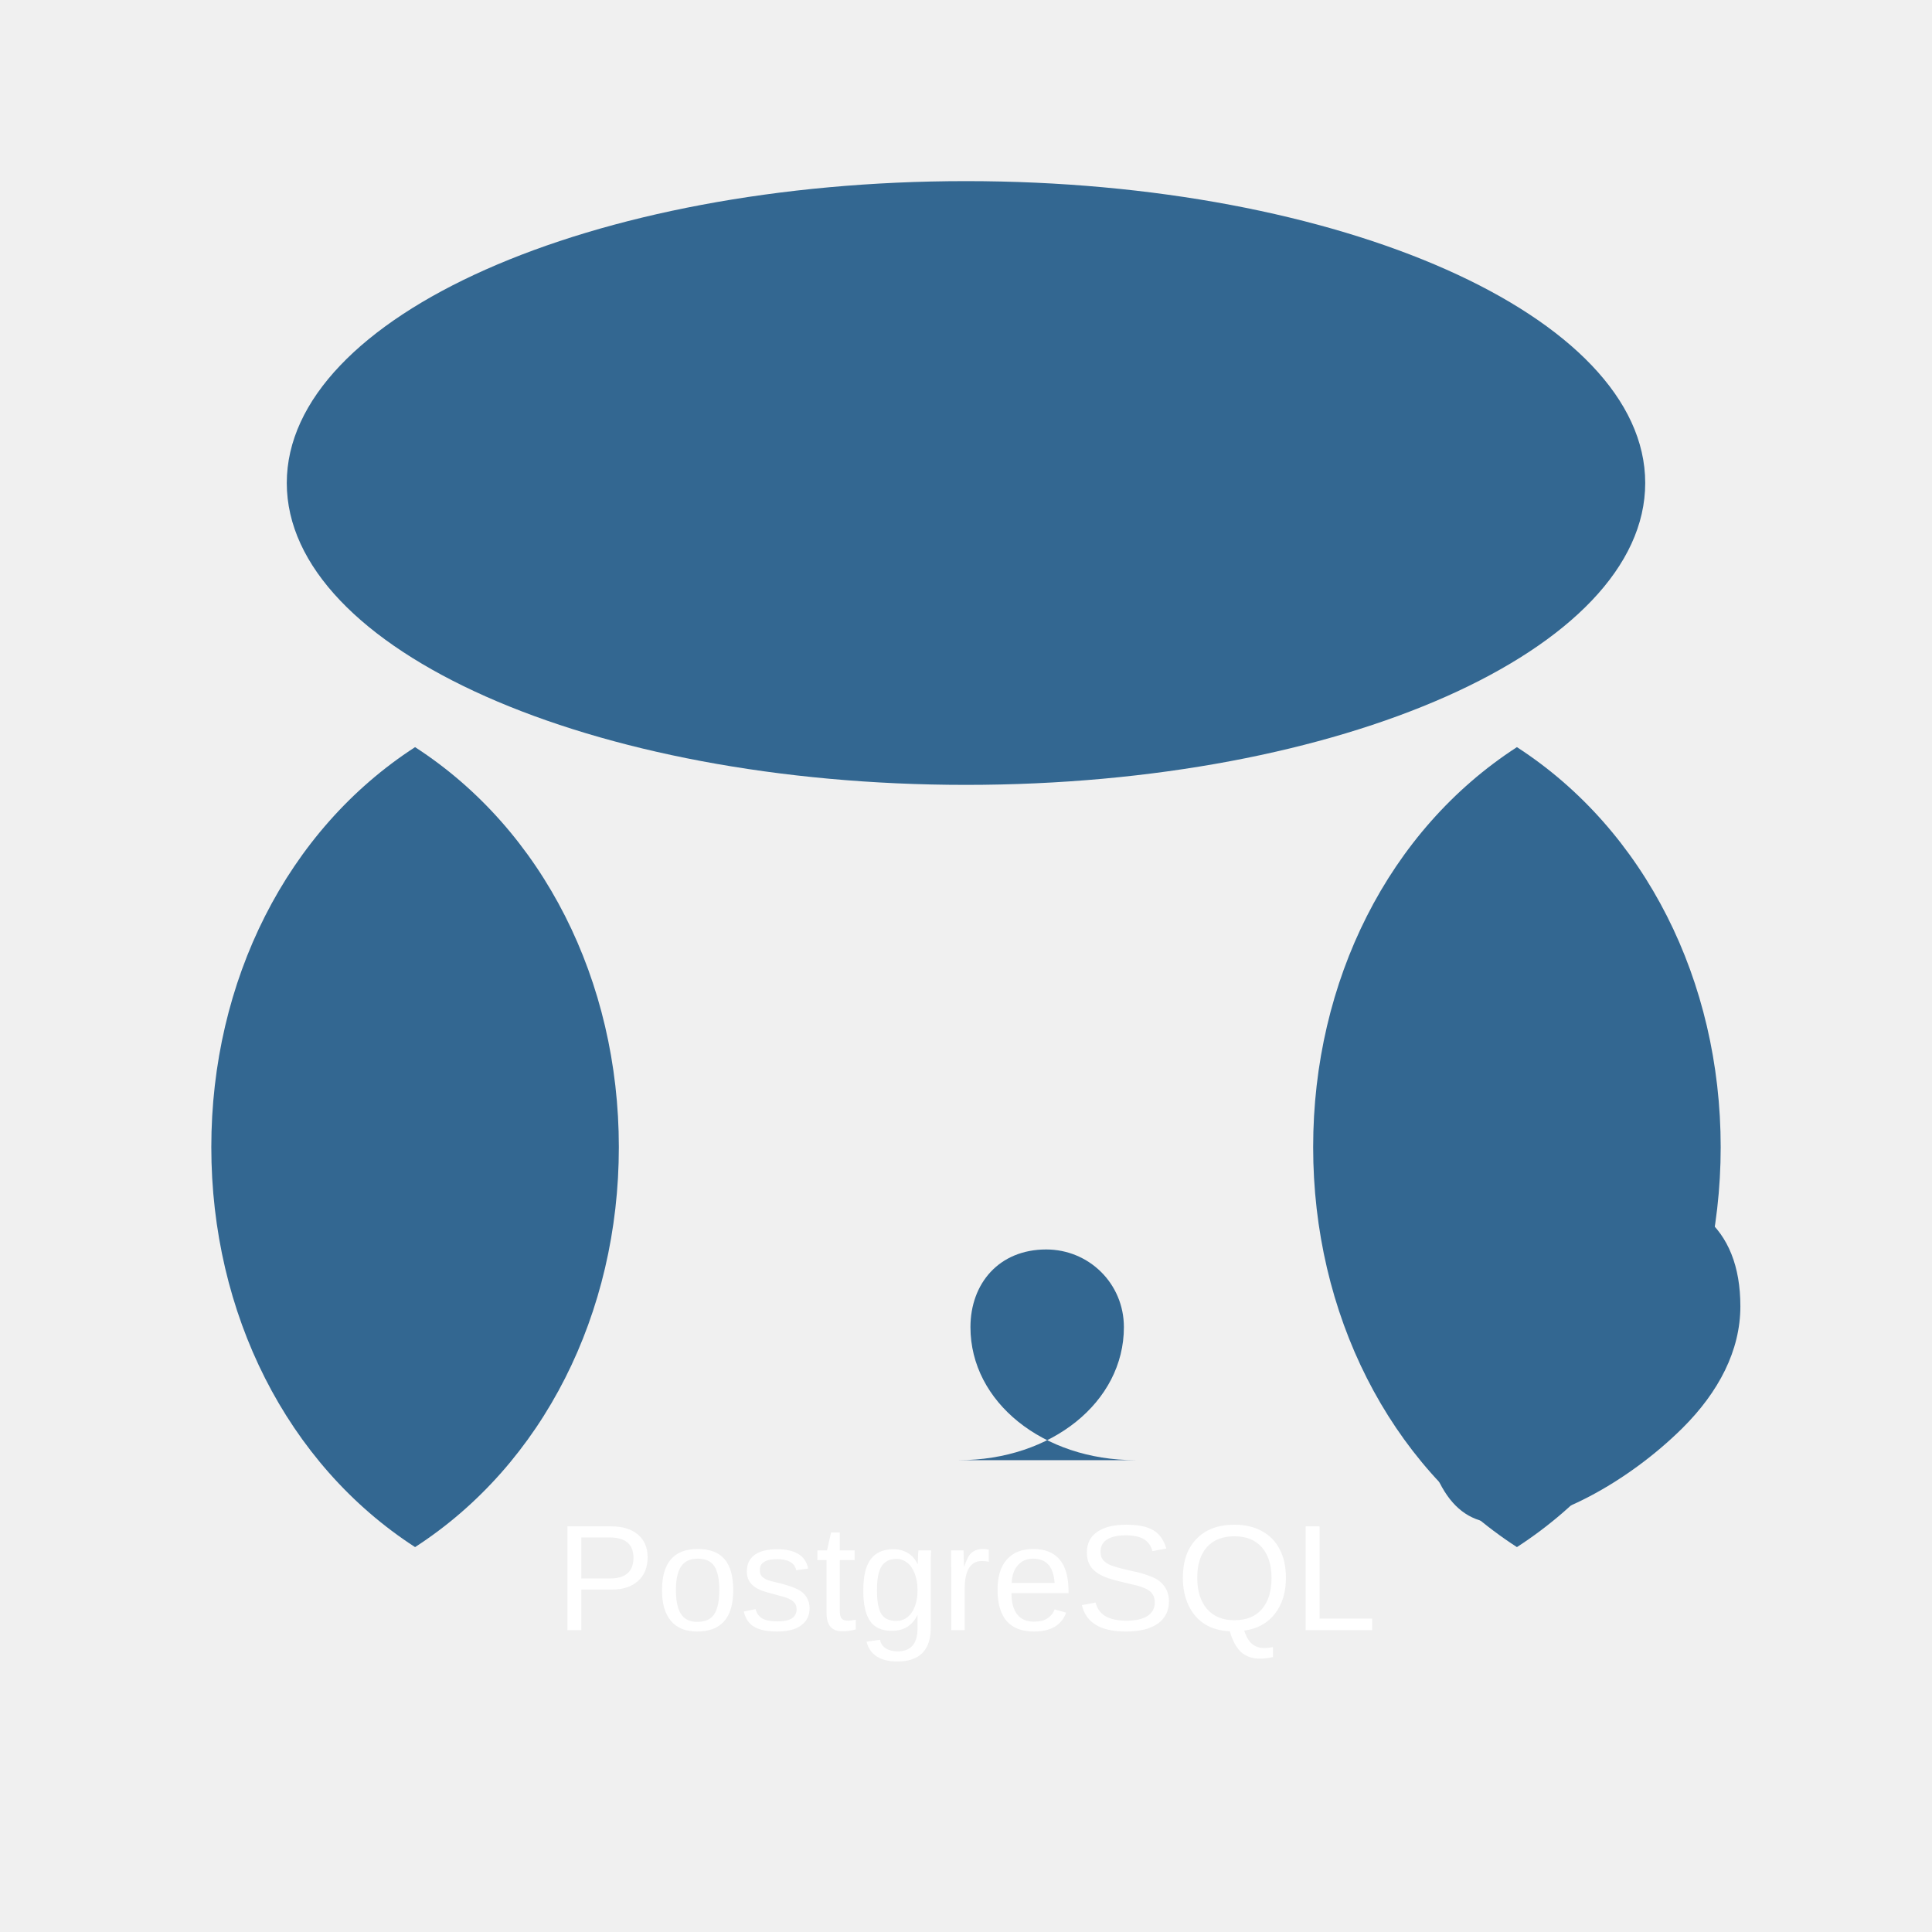
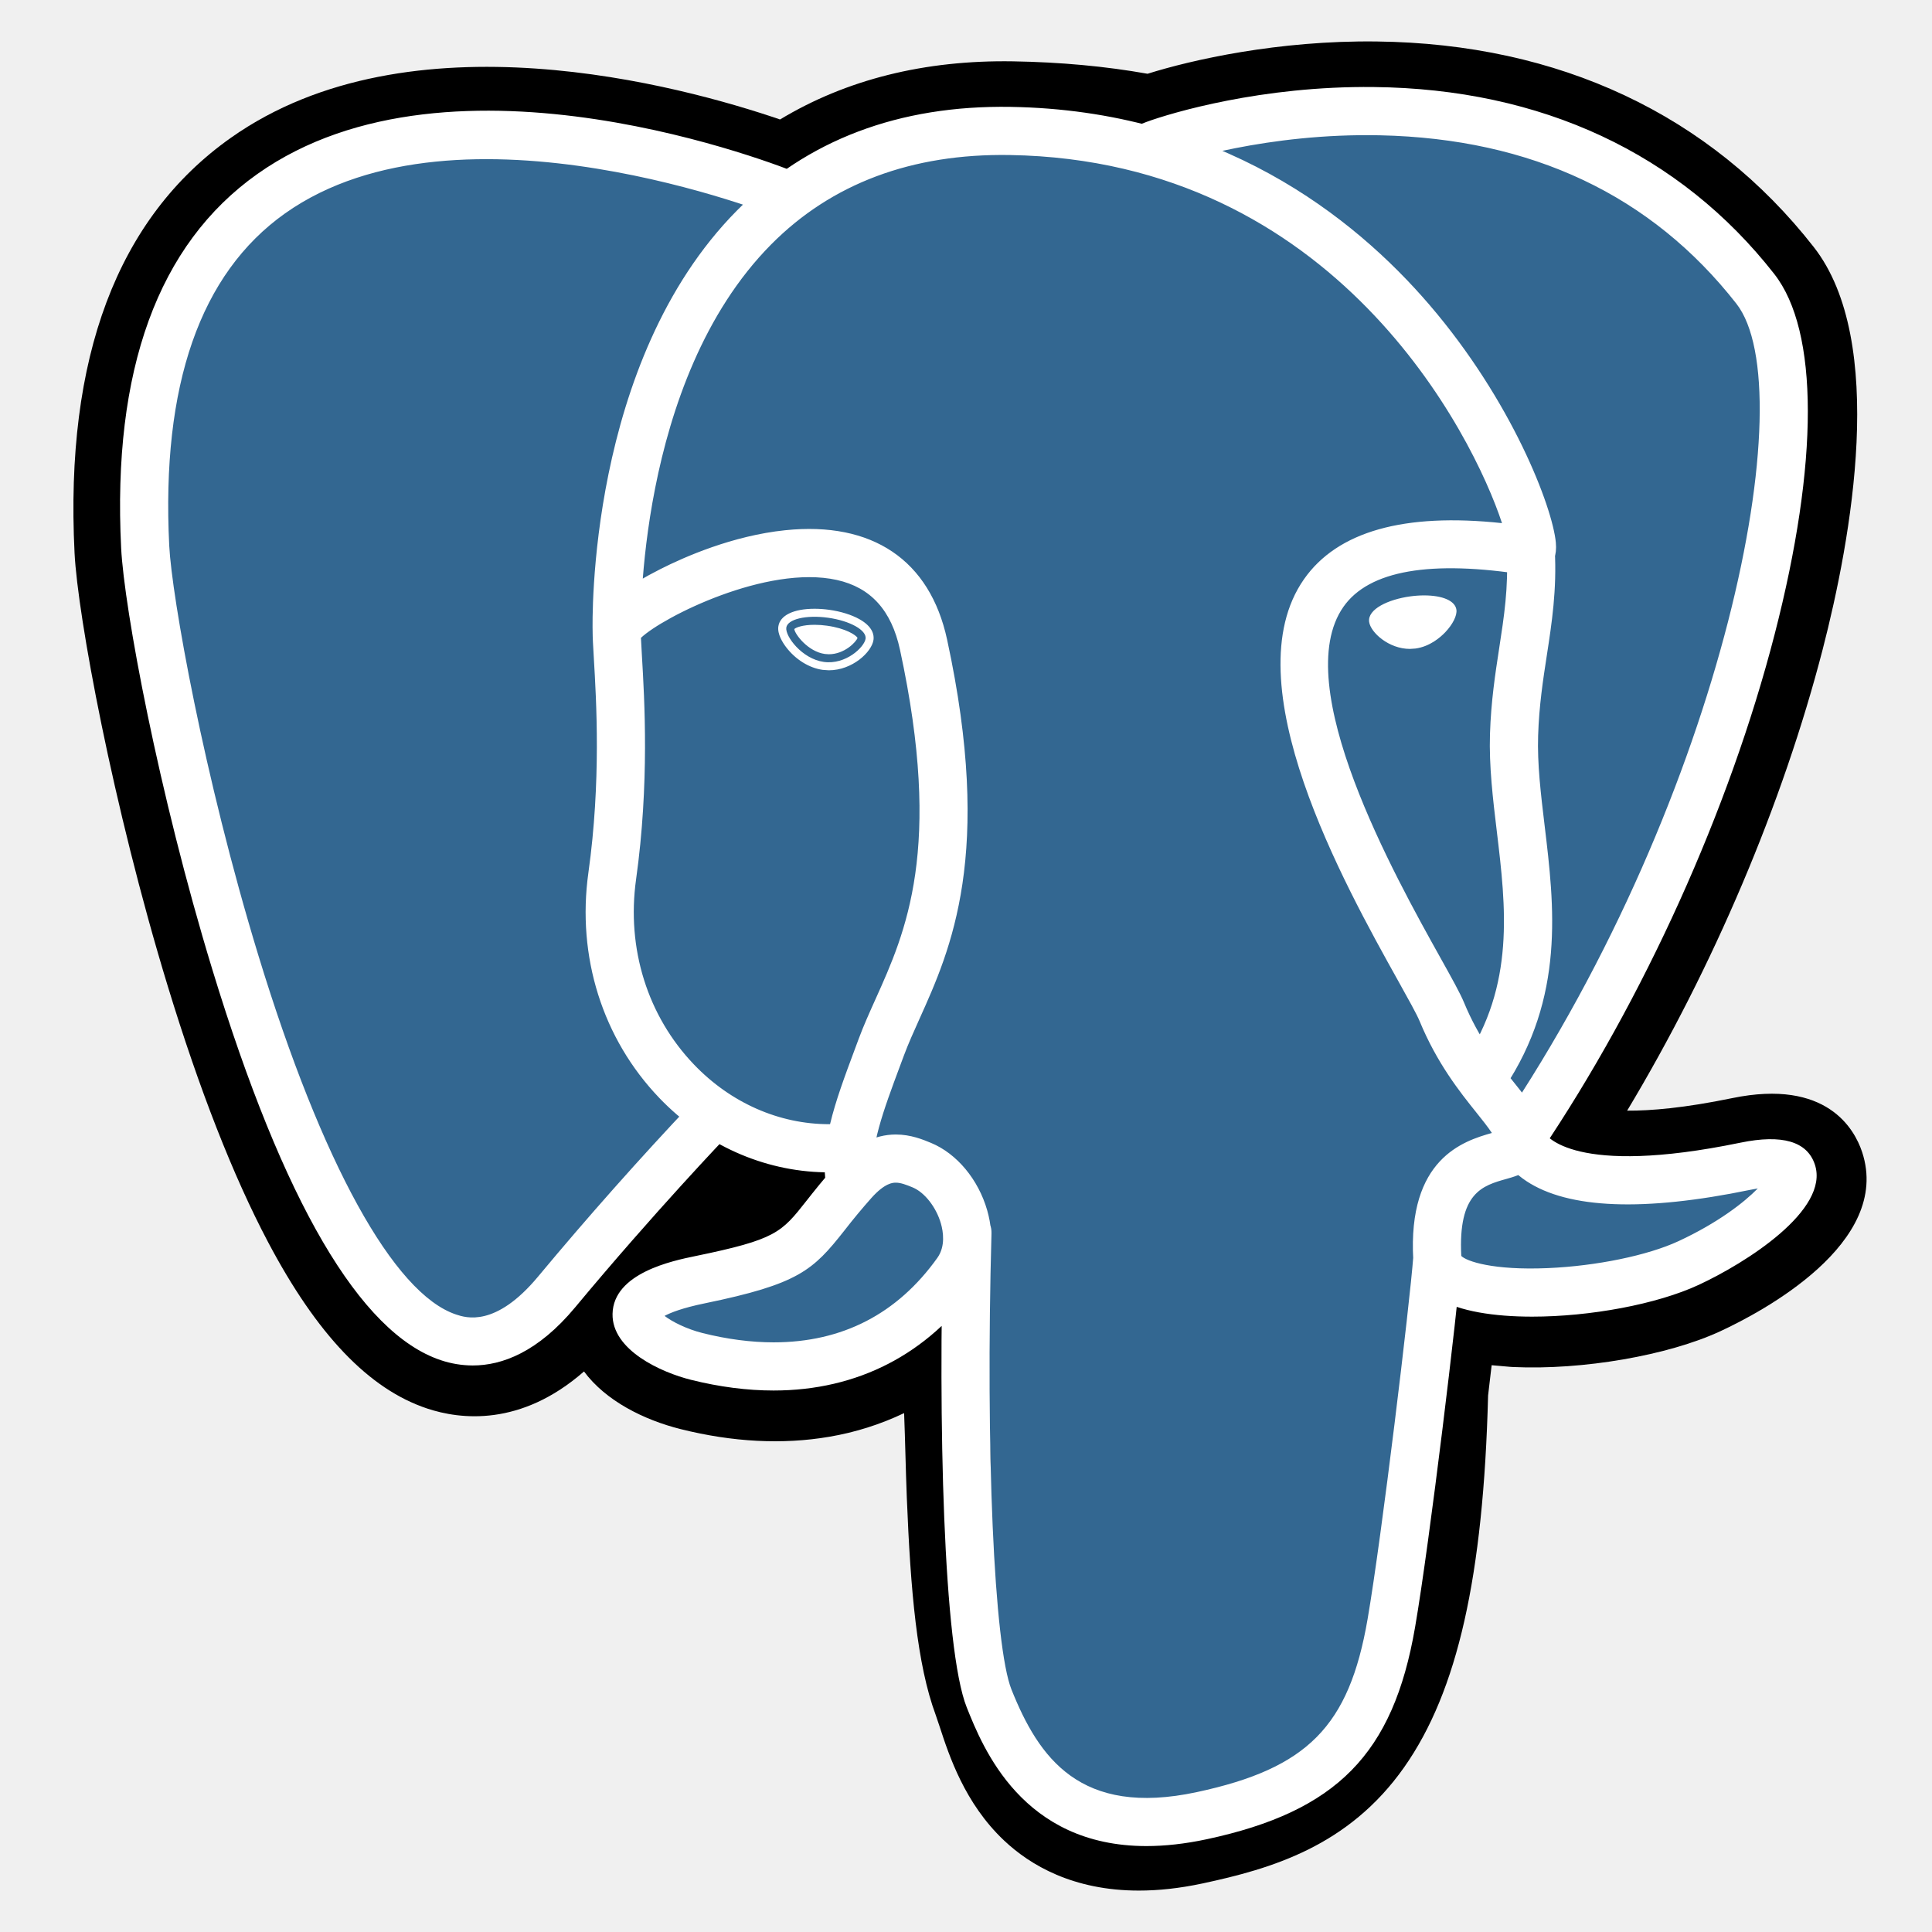
<svg xmlns="http://www.w3.org/2000/svg" viewBox="0 0 128 128">
-   <path fill="#336791" d="M93.809 92.112c.785 6.112 2.395 8.811 5.603 8.811 3.355 0 8.374-2.663 12.05-6.302 2.409-2.394 3.842-5.148 3.842-8.072 0-5.311-3.213-7.801-8.911-7.801-5.853 0-12.584 3.221-12.584 13.364z" />
-   <path fill="#336791" d="M75.221 96.739c-6.112 0-10.926-3.842-10.926-8.811 0-2.893 1.893-5.148 5.018-5.148 2.832 0 5.148 2.255 5.148 5.148 0 4.969-4.814 8.811-10.926 8.811z" />
-   <ellipse cx="64" cy="32" rx="45" ry="20" fill="#336791" />
-   <path fill="#336791" d="M27.5 49.5c-8.5 5.5-13.5 15.5-13.5 26.5s5 21 13.5 26.5c8.5-5.5 13.5-15.5 13.5-26.5s-5-21-13.5-26.5z" />
-   <path fill="#336791" d="M100.5 49.5c8.5 5.5 13.5 15.5 13.5 26.5s-5 21-13.5 26.5c-8.5-5.5-13.5-15.5-13.5-26.5s5-21 13.5-26.5z" />
-   <text x="64" y="108" font-family="Arial, sans-serif" font-size="10" text-anchor="middle" fill="white">PostgreSQL</text>
+   <path d="M93.809 92.112c.785-6.533.55-7.492 5.416-6.433l1.235.108c3.742.17 8.637-.602 11.513-1.938 6.191-2.873 9.861-7.668 3.758-6.409-13.924 2.873-14.881-1.842-14.881-1.842 14.703-21.815 20.849-49.508 15.543-56.287-14.47-18.489-39.517-9.746-39.936-9.52l-.134.025c-2.751-.571-5.83-.912-9.289-.968-6.301-.104-11.082 1.652-14.709 4.402 0 0-44.683-18.409-42.604 23.151.442 8.841 12.672 66.898 27.26 49.362 5.332-6.412 10.484-11.834 10.484-11.834 2.558 1.699 5.622 2.567 8.834 2.255l.249-.212c-.078.796-.044 1.575.099 2.497-3.757 4.199-2.653 4.936-10.166 6.482-7.602 1.566-3.136 4.355-.221 5.084 3.535.884 11.712 2.136 17.238-5.598l-.22.882c1.474 1.18 1.375 8.477 1.583 13.69.209 5.214.558 10.079 1.621 12.948 1.063 2.868 2.317 10.256 12.191 8.14 8.252-1.764 14.561-4.309 15.136-27.985" />
+   <path d="M75.458 125.256c-4.367 0-7.211-1.689-8.938-3.32-2.607-2.46-3.641-5.629-4.259-7.522l-.267-.79c-1.244-3.358-1.666-8.193-1.916-14.419-.038-.935-.064-1.898-.093-2.919-.021-.747-.047-1.684-.085-2.664a18.8 18.8 0 01-4.962 1.568c-3.079.526-6.389.356-9.84-.507-2.435-.609-4.965-1.871-6.407-3.82-4.203 3.681-8.212 3.182-10.396 2.453-3.853-1.285-7.301-4.896-10.542-11.037-2.309-4.375-4.542-10.075-6.638-16.943-3.65-11.96-5.969-24.557-6.175-28.693C4.292 23.698 7.777 14.44 15.296 9.129 27.157.751 45.128 5.678 51.68 7.915c4.402-2.653 9.581-3.944 15.433-3.851 3.143.051 6.136.327 8.916.823 2.9-.912 8.628-2.221 15.185-2.139 12.081.144 22.092 4.852 28.949 13.615 4.894 6.252 2.474 19.381.597 26.651-2.642 10.226-7.271 21.102-12.957 30.57 1.544.011 3.781-.174 6.961-.831 6.274-1.295 8.109 2.069 8.607 3.575 1.995 6.042-6.677 10.608-9.382 11.864-3.466 1.609-9.117 2.589-13.745 2.377l-.202-.013-1.216-.107-.12 1.014-.116.991c-.311 11.999-2.025 19.598-5.552 24.619-3.697 5.264-8.835 6.739-13.361 7.709-1.544.33-2.947.474-4.219.474zm-9.19-43.671c2.819 2.256 3.066 6.501 3.287 14.434.028.99.054 1.927.089 2.802.106 2.65.355 8.855 1.327 11.477.137.371.26.747.39 1.146 1.083 3.316 1.626 4.979 6.309 3.978 3.931-.843 5.952-1.599 7.534-3.851 2.299-3.274 3.585-9.86 3.821-19.575l4.783.116-4.75-.57.14-1.186c.455-3.91.783-6.734 3.396-8.602 2.097-1.498 4.486-1.353 6.389-1.01-2.091-1.58-2.669-3.433-2.823-4.193l-.399-1.965 1.121-1.663c6.457-9.58 11.781-21.354 14.609-32.304 2.906-11.251 2.02-17.226 1.134-18.356-11.729-14.987-32.068-8.799-34.192-8.097l-.359.194-1.8.335-.922-.191c-2.542-.528-5.366-.82-8.393-.869-4.756-.08-8.593 1.044-11.739 3.431l-2.183 1.655-2.533-1.043c-5.412-2.213-21.308-6.662-29.696-.721-4.656 3.298-6.777 9.76-6.305 19.207.156 3.119 2.275 14.926 5.771 26.377 4.831 15.825 9.221 21.082 11.054 21.693.32.108 1.15-.537 1.976-1.529a270.708 270.708 0 0110.694-12.07l2.77-2.915 3.349 2.225c1.35.897 2.839 1.406 4.368 1.502l7.987-6.812-1.157 11.808c-.026.265-.039.626.065 1.296l.348 2.238-1.51 1.688-.174.196 4.388 2.025 1.836-2.301z" />
+   <path fill="#336791" d="M115.731 77.44c-13.925 2.873-14.882-1.842-14.882-1.842 14.703-21.816 20.849-49.51 15.545-56.287C101.924.823 76.875 9.566 76.457 9.793l-.135.024c-2.751-.571-5.83-.911-9.291-.967-6.301-.103-11.08 1.652-14.707 4.402 0 0-44.684-18.408-42.606 23.151.442 8.842 12.672 66.899 27.26 49.363 5.332-6.412 10.483-11.834 10.483-11.834 2.559 1.699 5.622 2.567 8.833 2.255l.25-.212c-.078.796-.042 1.575.1 2.497-3.758 4.199-2.654 4.936-10.167 6.482-7.602 1.566-3.136 4.355-.22 5.084 3.534.884 11.712 2.136 17.237-5.598l-.221.882c1.473 1.18 2.507 7.672 2.334 13.557-.174 5.885-.29 9.926.871 13.082 1.16 3.156 2.316 10.256 12.192 8.14 8.252-1.768 12.528-6.351 13.124-13.995.422-5.435 1.377-4.631 1.438-9.49l.767-2.3c.884-7.367.14-9.743 5.225-8.638l1.235.108c3.742.17 8.639-.602 11.514-1.938 6.19-2.871 9.861-7.667 3.758-6.408z" />
+   <path fill="#fff" d="M75.957 122.307c-8.232 0-10.84-6.519-11.907-9.185-1.562-3.907-1.899-19.069-1.551-31.503a1.59 1.59 0 011.64-1.55 1.594 1.594 0 011.55 1.639c-.401 14.341.168 27.337 1.324 30.229 1.804 4.509 4.54 8.453 12.275 6.796 7.343-1.575 10.093-4.359 11.318-11.46.94-5.449 2.799-20.951 3.028-24.01a1.593 1.593 0 011.71-1.472 1.597 1.597 0 011.472 1.71c-.239 3.185-2.089 18.657-3.065 24.315-1.446 8.387-5.185 12.191-13.794 14.037-1.463.313-2.792.453-4 .454zM31.321 90.466a6.71 6.71 0 01-2.116-.35c-5.347-1.784-10.44-10.492-15.138-25.885-3.576-11.717-5.842-23.947-6.041-27.922-.589-11.784 2.445-20.121 9.02-24.778 13.007-9.216 34.888-.44 35.813-.062a1.596 1.596 0 01-1.207 2.955c-.211-.086-21.193-8.492-32.768-.285-5.622 3.986-8.203 11.392-7.672 22.011.167 3.349 2.284 15.285 5.906 27.149 4.194 13.742 8.967 22.413 13.096 23.79.648.216 2.62.873 5.439-2.517A245.272 245.272 0 0145.88 73.046a1.596 1.596 0 012.304 2.208c-.048.05-4.847 5.067-10.077 11.359-2.477 2.979-4.851 3.853-6.786 3.853zm69.429-13.445a1.596 1.596 0 01-1.322-2.487c14.863-22.055 20.08-48.704 15.612-54.414-5.624-7.186-13.565-10.939-23.604-11.156-7.433-.16-13.341 1.738-14.307 2.069l-.243.099c-.971.305-1.716-.227-1.997-.849a1.6 1.6 0 01.631-2.025c.046-.027.192-.089.429-.176l-.021.006.021-.007c1.641-.601 7.639-2.4 15.068-2.315 11.108.118 20.284 4.401 26.534 12.388 2.957 3.779 2.964 12.485.019 23.887-3.002 11.625-8.651 24.118-15.497 34.277-.306.457-.81.703-1.323.703zm.76 10.21c-2.538 0-4.813-.358-6.175-1.174-1.4-.839-1.667-1.979-1.702-2.584-.382-6.71 3.32-7.878 5.208-8.411-.263-.398-.637-.866-1.024-1.349-1.101-1.376-2.609-3.26-3.771-6.078-.182-.44-.752-1.463-1.412-2.648-3.579-6.418-11.026-19.773-6.242-26.612 2.214-3.165 6.623-4.411 13.119-3.716C97.6 28.837 88.5 10.625 66.907 10.271c-6.494-.108-11.82 1.889-15.822 5.93-8.96 9.049-8.636 25.422-8.631 25.586a1.595 1.595 0 11-3.19.084c-.02-.727-.354-17.909 9.554-27.916C53.455 9.272 59.559 6.96 66.96 7.081c13.814.227 22.706 7.25 27.732 13.101 5.479 6.377 8.165 13.411 8.386 15.759.165 1.746-1.088 2.095-1.341 2.147l-.576.013c-6.375-1.021-10.465-.312-12.156 2.104-3.639 5.201 3.406 17.834 6.414 23.229.768 1.376 1.322 2.371 1.576 2.985.988 2.396 2.277 4.006 3.312 5.3.911 1.138 1.7 2.125 1.982 3.283.131.23 1.99 2.98 13.021.703 2.765-.57 4.423-.083 4.93 1.45.997 3.015-4.597 6.532-7.694 7.97-2.775 1.29-7.204 2.106-11.036 2.106zm-4.696-4.021c.35.353 2.101.962 5.727.806 3.224-.138 6.624-.839 8.664-1.786 2.609-1.212 4.351-2.567 5.253-3.492l-.5.092c-7.053 1.456-12.042 1.262-14.828-.577a6.162 6.162 0 01-.54-.401c-.302.119-.581.197-.78.253-1.58.443-3.214.902-2.996 5.105zm-45.562 8.915c-1.752 0-3.596-.239-5.479-.71-1.951-.488-5.24-1.957-5.19-4.37.057-2.707 3.994-3.519 5.476-3.824 5.354-1.103 5.703-1.545 7.376-3.67.488-.619 1.095-1.39 1.923-2.314 1.229-1.376 2.572-2.073 3.992-2.073.989 0 1.8.335 2.336.558 1.708.708 3.133 2.42 3.719 4.467.529 1.847.276 3.625-.71 5.006-3.237 4.533-7.886 6.93-13.443 6.93zm-7.222-4.943c.481.372 1.445.869 2.518 1.137 1.631.408 3.213.615 4.705.615 4.546 0 8.196-1.882 10.847-5.594.553-.774.387-1.757.239-2.274-.31-1.083-1.08-2.068-1.873-2.397-.43-.178-.787-.314-1.115-.314-.176 0-.712 0-1.614 1.009a41.146 41.146 0 00-1.794 2.162c-2.084 2.646-3.039 3.544-9.239 4.821-1.513.31-2.289.626-2.674.835zm12.269-7.36a1.596 1.596 0 01-1.575-1.354 8.218 8.218 0 01-.08-.799c-4.064-.076-7.985-1.82-10.962-4.926-3.764-3.927-5.477-9.368-4.699-14.927.845-6.037.529-11.366.359-14.229-.047-.796-.081-1.371-.079-1.769.003-.505.013-1.844 4.489-4.113 1.592-.807 4.784-2.215 8.271-2.576 5.777-.597 9.585 1.976 10.725 7.246 3.077 14.228.244 20.521-1.825 25.117-.385.856-.749 1.664-1.04 2.447l-.257.69c-1.093 2.931-2.038 5.463-1.748 7.354a1.595 1.595 0 01-1.335 1.819l-.244.02zM42.464 42.26l.062 1.139c.176 2.974.504 8.508-.384 14.86-.641 4.585.759 9.06 3.843 12.276 2.437 2.542 5.644 3.945 8.94 3.945h.068c.369-1.555.982-3.197 1.642-4.966l.255-.686c.329-.884.714-1.74 1.122-2.646 1.991-4.424 4.47-9.931 1.615-23.132-.565-2.615-1.936-4.128-4.189-4.627-4.628-1.022-11.525 2.459-12.974 3.837zm9.63-.677c-.08.564 1.033 2.07 2.485 2.271 1.449.203 2.689-.975 2.768-1.539.079-.564-1.033-1.186-2.485-1.388-1.451-.202-2.691.092-2.768.656zm2.818 2.826l-.407-.028c-.9-.125-1.81-.692-2.433-1.518-.219-.29-.576-.852-.505-1.354.101-.736.999-1.177 2.4-1.177.313 0 .639.023.967.069.766.106 1.477.327 2.002.62.91.508.977 1.075.936 1.368-.112.813-1.405 2.02-2.96 2.02zm-2.289-2.732c.045.348.907 1.496 2.029 1.651l.261.018c1.036 0 1.81-.815 1.901-1.082-.096-.182-.762-.634-2.025-.81a5.823 5.823 0 00-.821-.059c-.812 0-1.243.183-1.345.282zm43.605-1.245c.079.564-1.033 2.07-2.484 2.272-1.45.202-2.691-.975-2.771-1.539-.076-.564 1.036-1.187 2.486-1.388 1.45-.203 2.689.092 2.769.655zm-2.819 2.56c-1.396 0-2.601-1.086-2.7-1.791-.115-.846 1.278-1.489 2.712-1.688.316-.044.629-.066.93-.066 1.238 0 2.058.363 2.14.949.053.379-.238.964-.739 1.492-.331.347-1.026.948-1.973 1.079l-.37.025zm.943-3.013c-.276 0-.564.021-.856.061-1.441.201-2.301.779-2.259 1.089.048.341.968 1.332 2.173 1.332l.297-.021c.787-.109 1.378-.623 1.66-.919.443-.465.619-.903.598-1.052-.028-.198-.56-.49-1.613-.49zm3.965 32.843a1.594 1.594 0 01-1.324-2.483c3.398-5.075 2.776-10.25 2.175-15.255-.257-2.132-.521-4.337-.453-6.453.07-2.177.347-3.973.614-5.71.317-2.058.617-4.002.493-6.31a1.595 1.595 0 113.186-.172c.142 2.638-.197 4.838-.525 6.967-.253 1.643-.515 3.342-.578 5.327-.061 1.874.178 3.864.431 5.97.64 5.322 1.365 11.354-2.691 17.411a1.596 1.596 0 01-1.328.708z" />
</svg>
